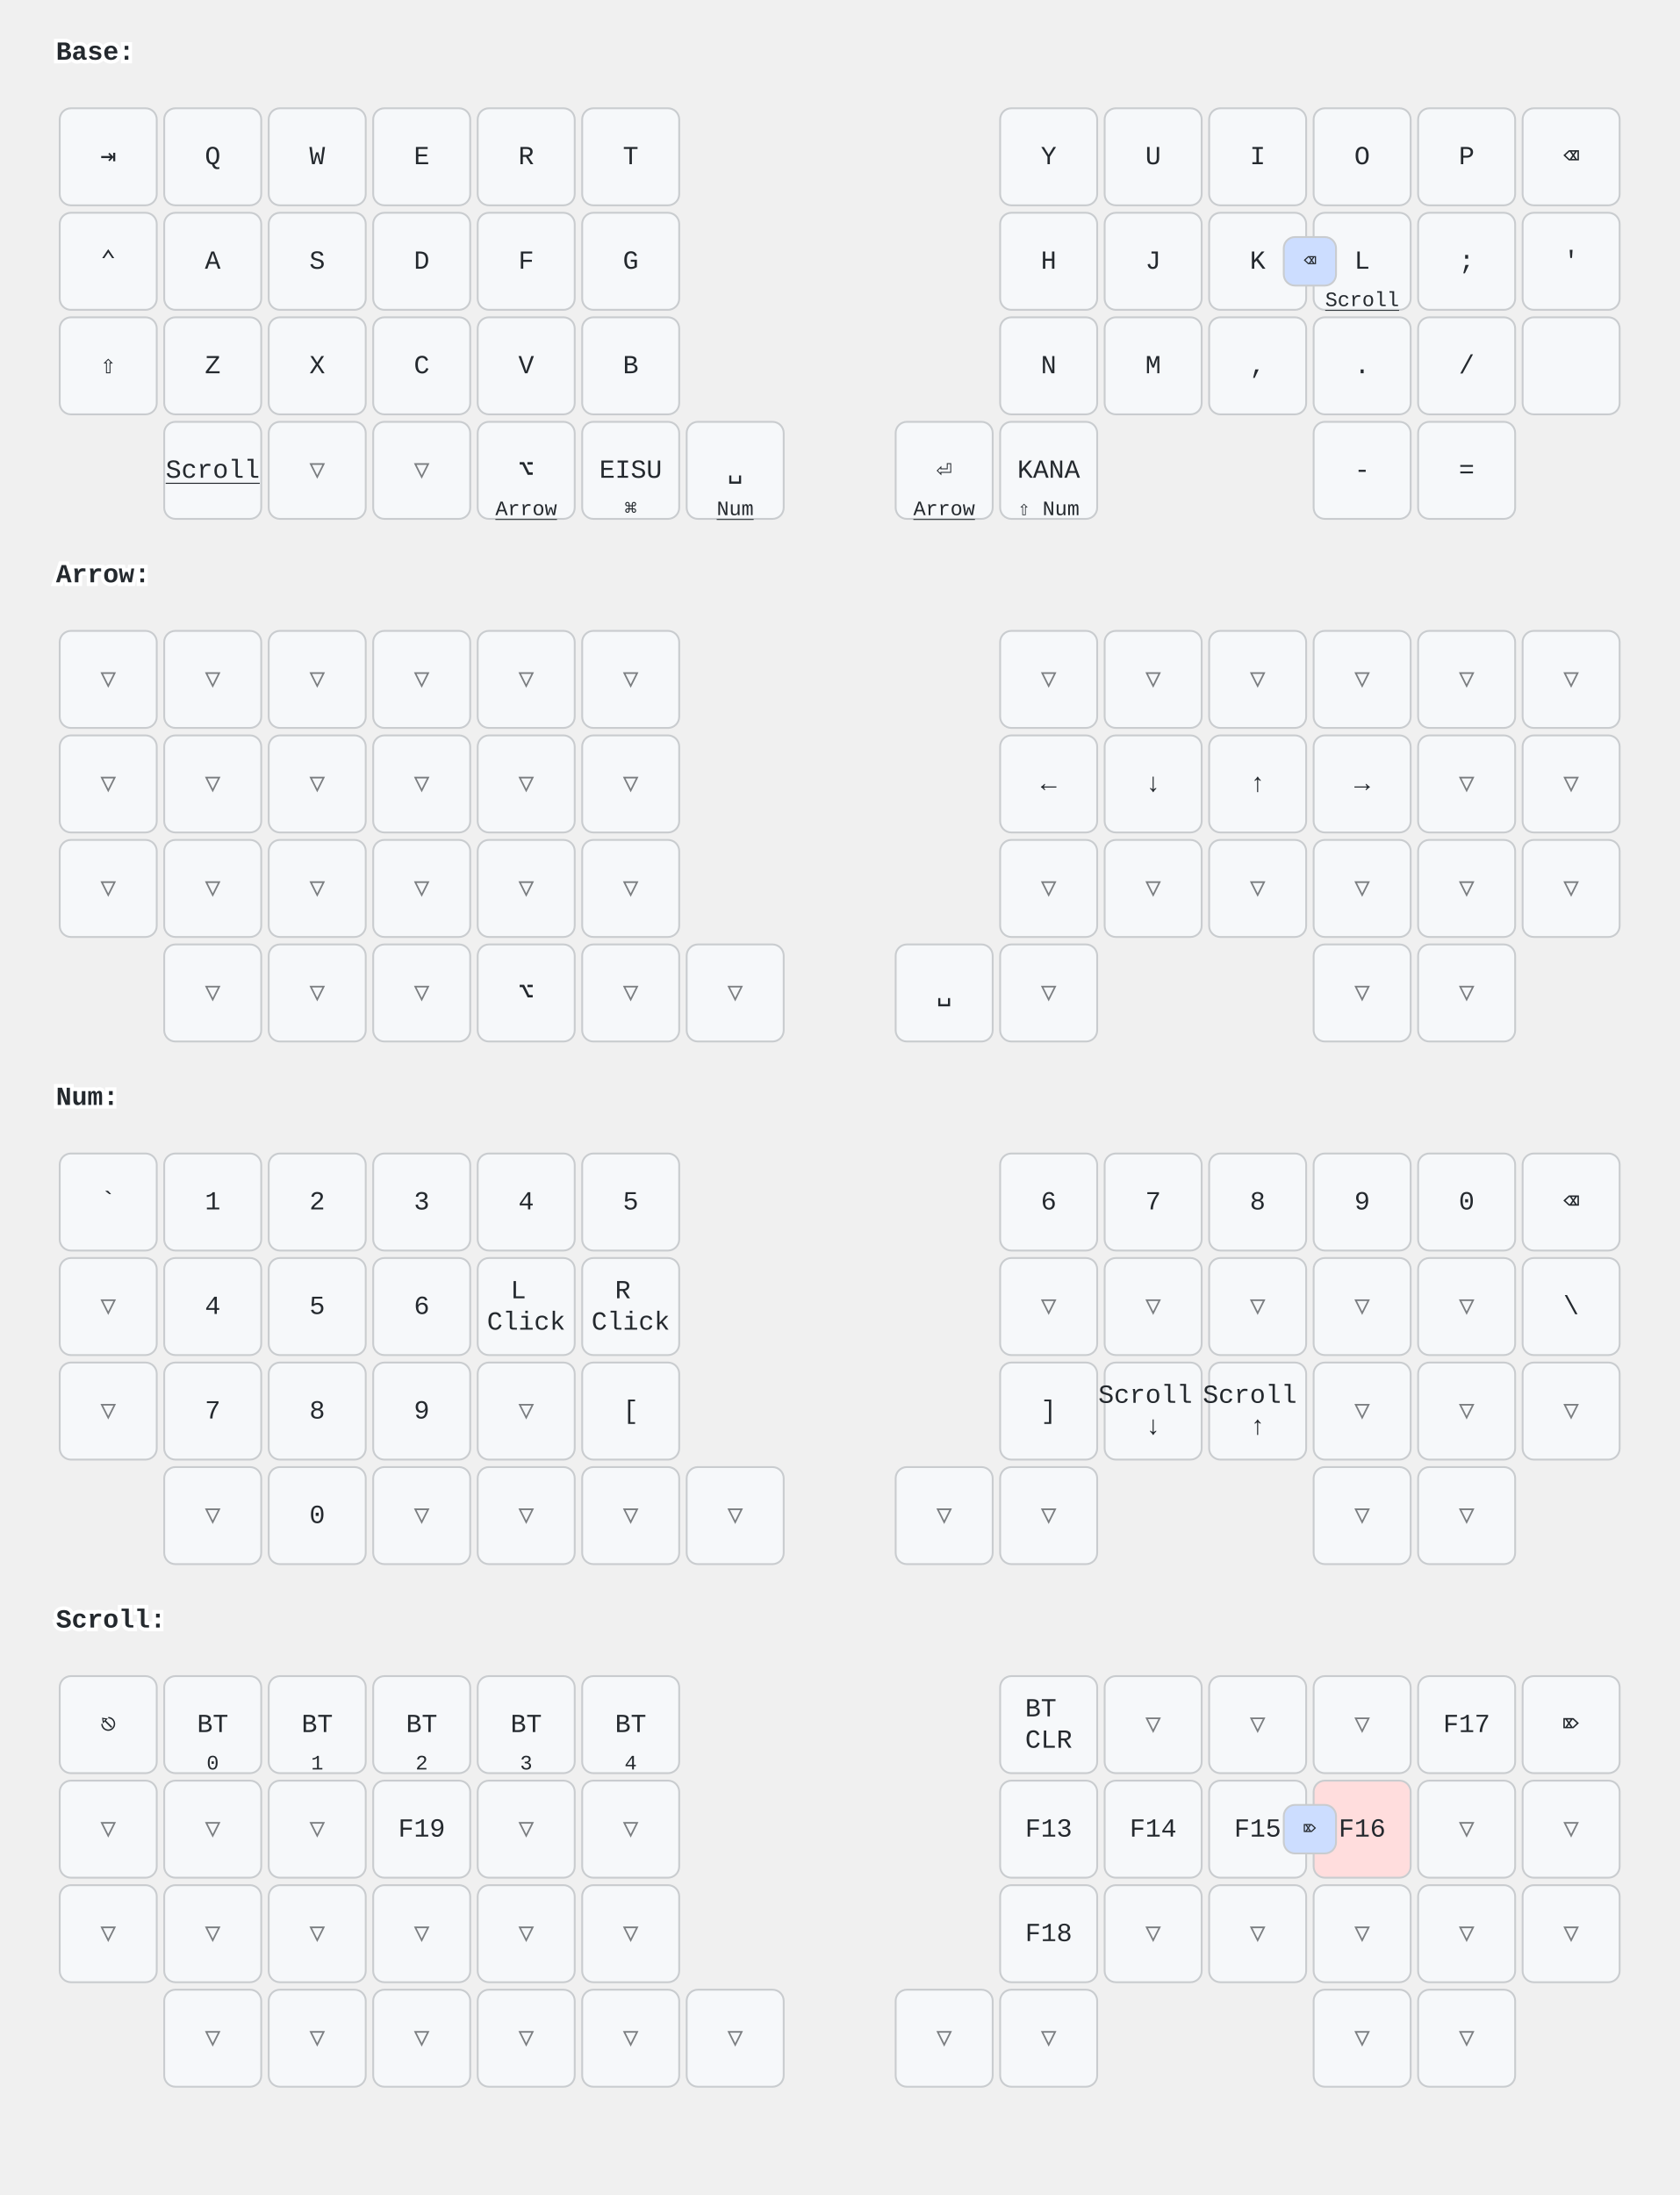
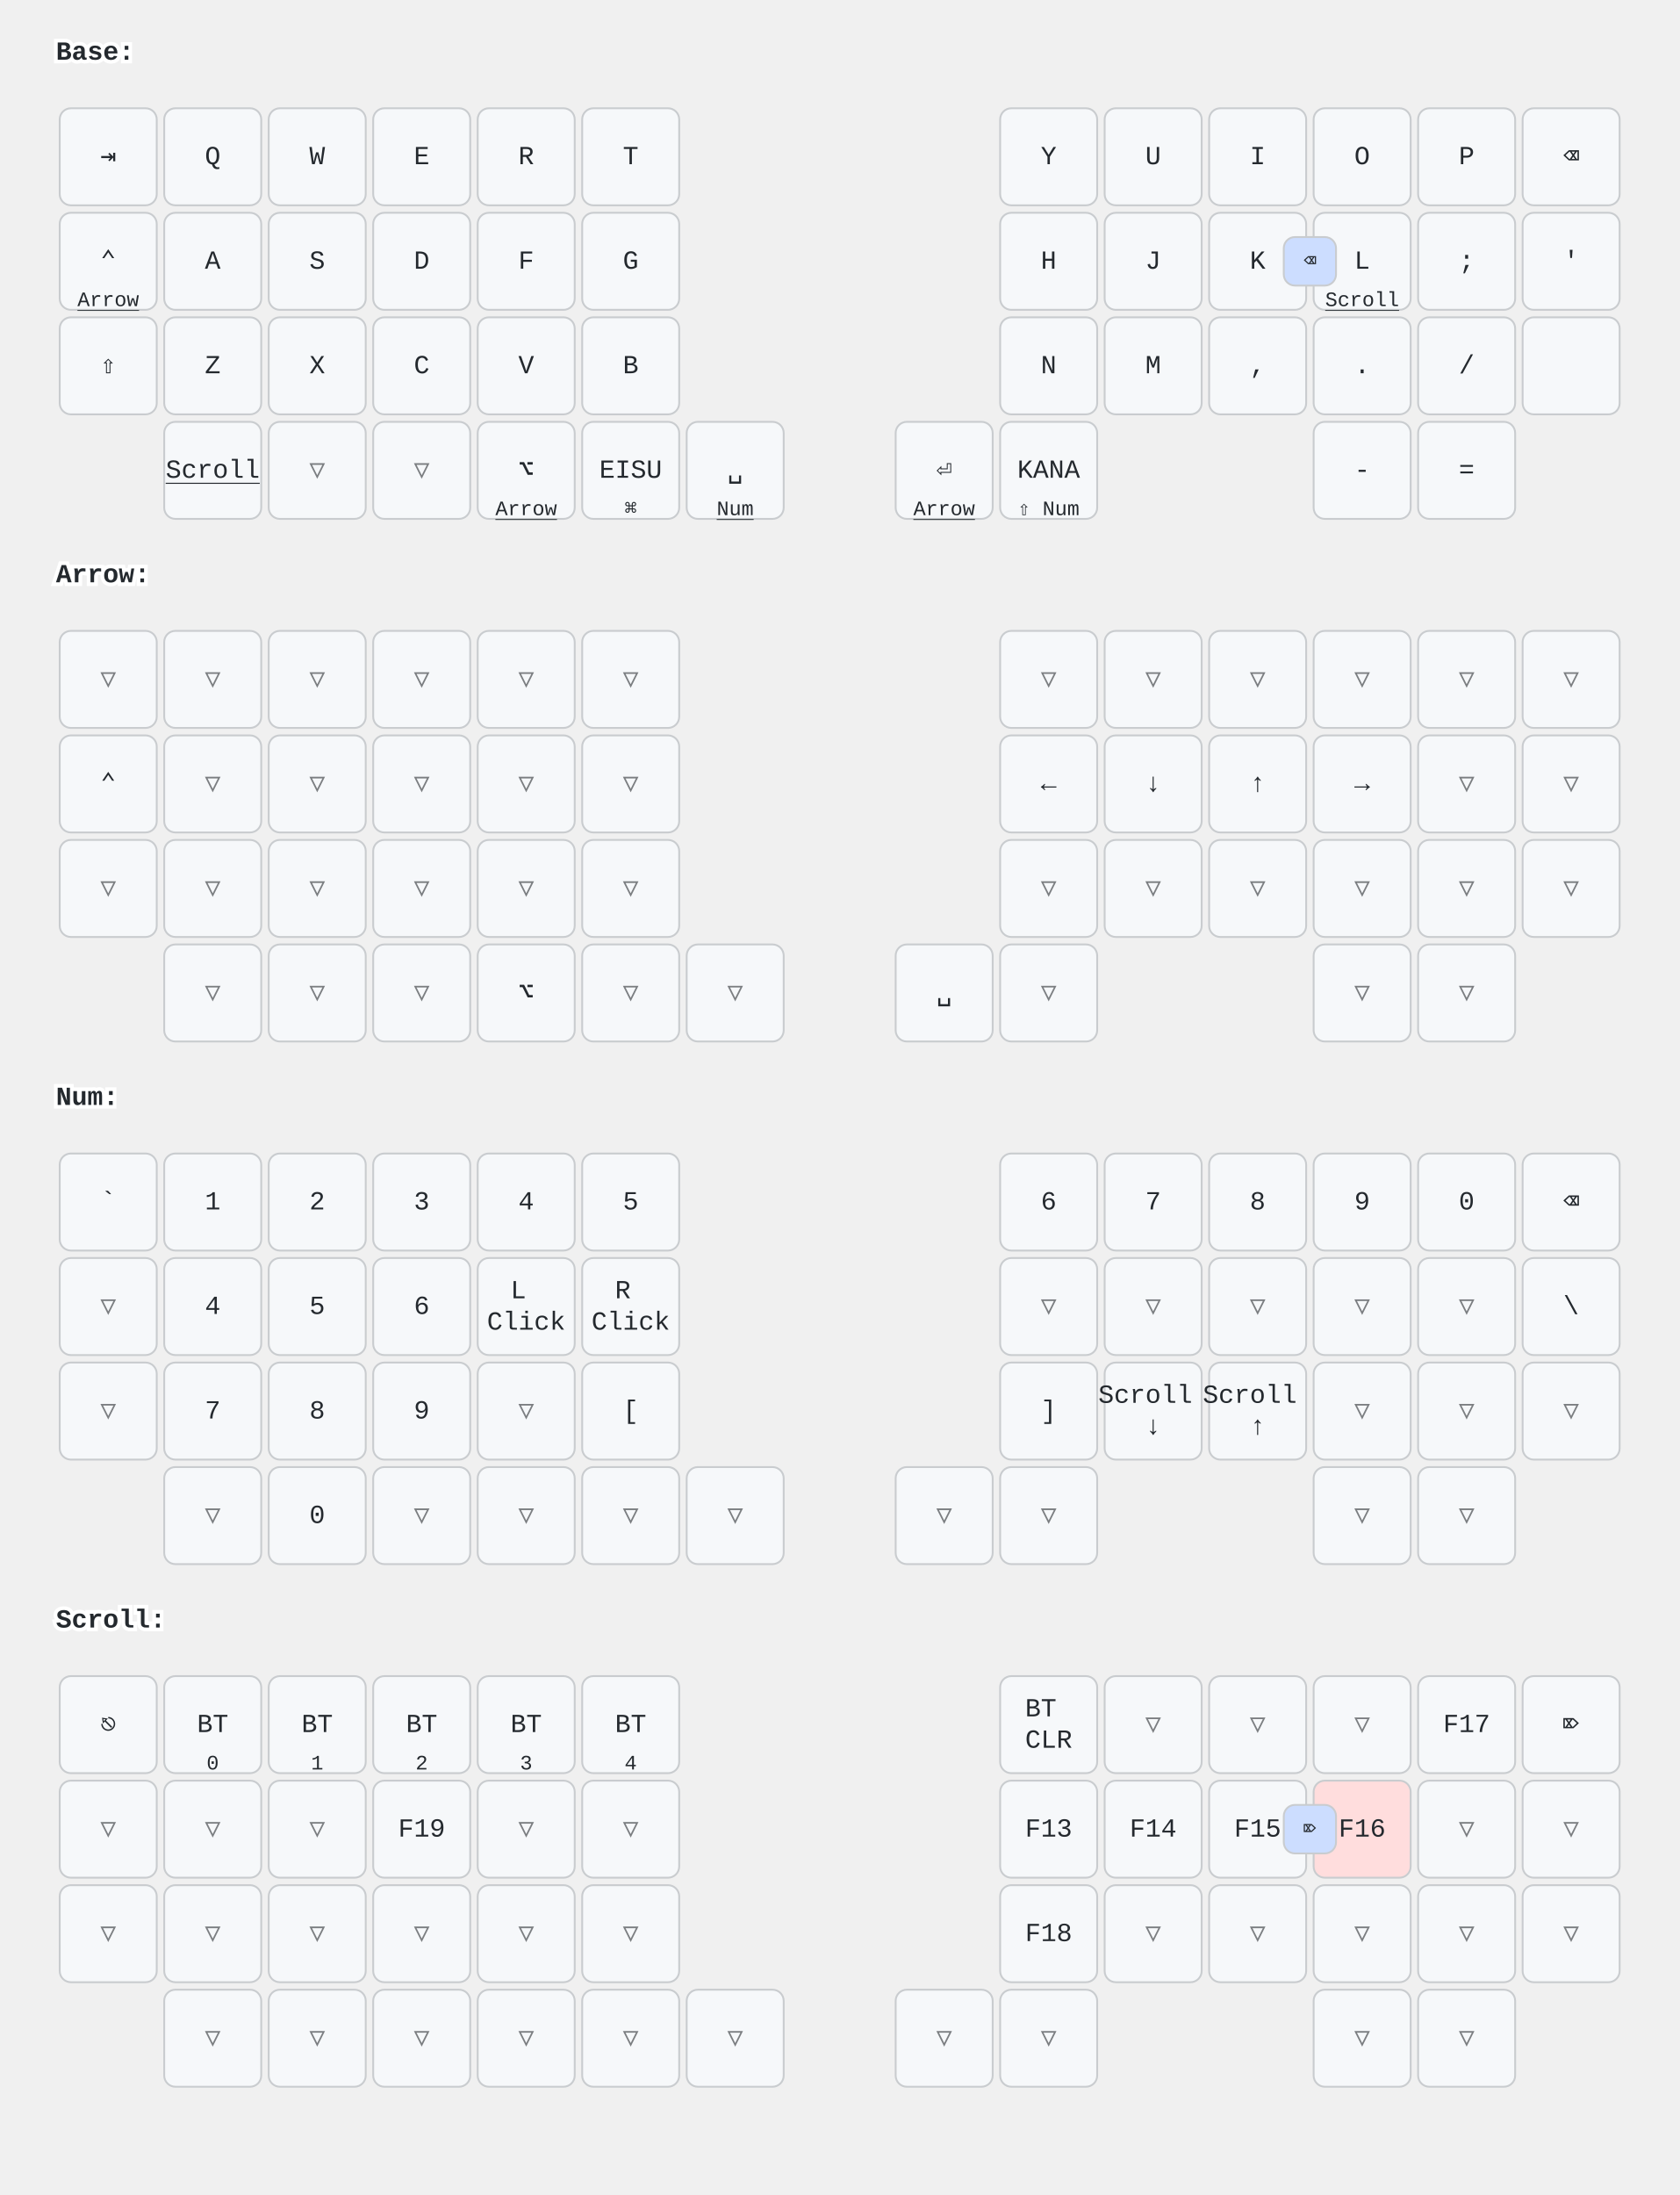
<svg xmlns="http://www.w3.org/2000/svg" width="900" height="1176" viewBox="0 0 900 1176" class="keymap">
  <style>/* inherit to force styles through use tags */
svg path {
    fill: inherit;
}

/* font and background color specifications */
svg.keymap {
    font-family: SFMono-Regular,Consolas,Liberation Mono,Menlo,monospace;
    font-size: 14px;
    font-kerning: normal;
    text-rendering: optimizeLegibility;
    fill: #24292e;
}

/* default key styling */
rect.key {
    fill: #f6f8fa;
}

rect.key, rect.combo {
    stroke: #c9cccf;
    stroke-width: 1;
}

/* default key side styling, only used is draw_key_sides is set */
rect.side {
    filter: brightness(90%);
}

/* color accent for combo boxes */
rect.combo, rect.combo-separate {
    fill: #cdf;
}

/* color accent for held keys */
rect.held, rect.combo.held {
    fill: #fdd;
}

/* color accent for ghost (optional) keys */
rect.ghost, rect.combo.ghost {
    stroke-dasharray: 4, 4;
    stroke-width: 2;
}

text {
    text-anchor: middle;
    dominant-baseline: middle;
}

/* styling for layer labels */
text.label {
    font-weight: bold;
    text-anchor: start;
    stroke: white;
    stroke-width: 4;
    paint-order: stroke;
}

/* styling for optional footer */
text.footer {
    text-anchor: end;
    dominant-baseline: auto;
    stroke: white;
    stroke-width: 4;
    paint-order: stroke;
}

/* styling for combo tap, and key non-tap label text */
text.combo, text.hold, text.shifted, text.left, text.right, text.tl, text.tr, text.bl, text.br {
    font-size: 11px;
}

text.hold, text.bl, text.br {
    text-anchor: middle;
    dominant-baseline: auto;
}

text.shifted, text.tl, text.tr {
    text-anchor: middle;
    dominant-baseline: hanging;
}

text.left, text.tl, text.bl {
    text-anchor: start;
}

text.right, text.tr, text.br {
    text-anchor: end;
}

text.layer-activator {
    text-decoration: underline;
}

/* styling for hold/shifted label text in combo box */
text.combo.hold, text.combo.shifted, text.combo.left, text.combo.right {
    font-size: 8px;
}

/* lighter symbol for transparent keys */
text.trans {
    fill: #7b7e81;
}

/* styling for combo dendrons */
path.combo {
    stroke-width: 1;
    stroke: gray;
    fill: none;
}

/* Start Tabler Icons Cleanup */
/* cannot use height/width with glyphs */
.icon-tabler &gt; path {
    fill: inherit;
    stroke: inherit;
    stroke-width: 2;
}
/* hide tabler's default box */
.icon-tabler &gt; path[stroke="none"][fill="none"] {
    visibility: hidden;
}
/* End Tabler Icons Cleanup */

@media (prefers-color-scheme: dark) {
svg.keymap { fill: #d1d6db; }
rect.key { fill: #3f4750; }
rect.key, rect.combo { stroke: #60666c; }
rect.combo, rect.combo-separate { fill: #1f3d7a; }
rect.held, rect.combo.held { fill: #854747; }
text.label, text.footer { stroke: black; }
text.trans { fill: #7e8184; }
path.combo { stroke: #7f7f7f; }

}</style>
  <g transform="translate(30, 0)" class="layer-Base">
    <text x="0" y="28" class="label" id="Base">Base:</text>
    <g transform="translate(0, 56)">
      <g transform="translate(28, 28)" class="key keypos-0">
        <rect rx="6" ry="6" x="-26" y="-26" width="52" height="52" class="key" />
        <text x="0" y="0" class="key tap">⇥</text>
      </g>
      <g transform="translate(84, 28)" class="key keypos-1">
        <rect rx="6" ry="6" x="-26" y="-26" width="52" height="52" class="key" />
        <text x="0" y="0" class="key tap">Q</text>
      </g>
      <g transform="translate(140, 28)" class="key keypos-2">
        <rect rx="6" ry="6" x="-26" y="-26" width="52" height="52" class="key" />
        <text x="0" y="0" class="key tap">W</text>
      </g>
      <g transform="translate(196, 28)" class="key keypos-3">
        <rect rx="6" ry="6" x="-26" y="-26" width="52" height="52" class="key" />
        <text x="0" y="0" class="key tap">E</text>
      </g>
      <g transform="translate(252, 28)" class="key keypos-4">
        <rect rx="6" ry="6" x="-26" y="-26" width="52" height="52" class="key" />
        <text x="0" y="0" class="key tap">R</text>
      </g>
      <g transform="translate(308, 28)" class="key keypos-5">
        <rect rx="6" ry="6" x="-26" y="-26" width="52" height="52" class="key" />
        <text x="0" y="0" class="key tap">T</text>
      </g>
      <g transform="translate(532, 28)" class="key keypos-6">
        <rect rx="6" ry="6" x="-26" y="-26" width="52" height="52" class="key" />
        <text x="0" y="0" class="key tap">Y</text>
      </g>
      <g transform="translate(588, 28)" class="key keypos-7">
        <rect rx="6" ry="6" x="-26" y="-26" width="52" height="52" class="key" />
        <text x="0" y="0" class="key tap">U</text>
      </g>
      <g transform="translate(644, 28)" class="key keypos-8">
        <rect rx="6" ry="6" x="-26" y="-26" width="52" height="52" class="key" />
        <text x="0" y="0" class="key tap">I</text>
      </g>
      <g transform="translate(700, 28)" class="key keypos-9">
        <rect rx="6" ry="6" x="-26" y="-26" width="52" height="52" class="key" />
        <text x="0" y="0" class="key tap">O</text>
      </g>
      <g transform="translate(756, 28)" class="key keypos-10">
        <rect rx="6" ry="6" x="-26" y="-26" width="52" height="52" class="key" />
        <text x="0" y="0" class="key tap">P</text>
      </g>
      <g transform="translate(812, 28)" class="key keypos-11">
        <rect rx="6" ry="6" x="-26" y="-26" width="52" height="52" class="key" />
        <text x="0" y="0" class="key tap">⌫</text>
      </g>
      <g transform="translate(28, 84)" class="key keypos-12">
        <rect rx="6" ry="6" x="-26" y="-26" width="52" height="52" class="key" />
        <text x="0" y="0" class="key tap">⌃</text>
+         <a href="#Arrow">
+           <text x="0" y="24" class="key hold layer-activator">Arrow</text>
+         </a>
      </g>
      <g transform="translate(84, 84)" class="key keypos-13">
        <rect rx="6" ry="6" x="-26" y="-26" width="52" height="52" class="key" />
        <text x="0" y="0" class="key tap">A</text>
      </g>
      <g transform="translate(140, 84)" class="key keypos-14">
        <rect rx="6" ry="6" x="-26" y="-26" width="52" height="52" class="key" />
        <text x="0" y="0" class="key tap">S</text>
      </g>
      <g transform="translate(196, 84)" class="key keypos-15">
        <rect rx="6" ry="6" x="-26" y="-26" width="52" height="52" class="key" />
        <text x="0" y="0" class="key tap">D</text>
      </g>
      <g transform="translate(252, 84)" class="key keypos-16">
        <rect rx="6" ry="6" x="-26" y="-26" width="52" height="52" class="key" />
        <text x="0" y="0" class="key tap">F</text>
      </g>
      <g transform="translate(308, 84)" class="key keypos-17">
        <rect rx="6" ry="6" x="-26" y="-26" width="52" height="52" class="key" />
        <text x="0" y="0" class="key tap">G</text>
      </g>
      <g transform="translate(532, 84)" class="key keypos-18">
        <rect rx="6" ry="6" x="-26" y="-26" width="52" height="52" class="key" />
        <text x="0" y="0" class="key tap">H</text>
      </g>
      <g transform="translate(588, 84)" class="key keypos-19">
        <rect rx="6" ry="6" x="-26" y="-26" width="52" height="52" class="key" />
        <text x="0" y="0" class="key tap">J</text>
      </g>
      <g transform="translate(644, 84)" class="key keypos-20">
        <rect rx="6" ry="6" x="-26" y="-26" width="52" height="52" class="key" />
        <text x="0" y="0" class="key tap">K</text>
      </g>
      <g transform="translate(700, 84)" class="key keypos-21">
        <rect rx="6" ry="6" x="-26" y="-26" width="52" height="52" class="key" />
        <text x="0" y="0" class="key tap">L</text>
        <a href="#Scroll">
          <text x="0" y="24" class="key hold layer-activator">Scroll</text>
        </a>
      </g>
      <g transform="translate(756, 84)" class="key keypos-22">
        <rect rx="6" ry="6" x="-26" y="-26" width="52" height="52" class="key" />
        <text x="0" y="0" class="key tap">;</text>
      </g>
      <g transform="translate(812, 84)" class="key keypos-23">
        <rect rx="6" ry="6" x="-26" y="-26" width="52" height="52" class="key" />
        <text x="0" y="0" class="key tap">'</text>
      </g>
      <g transform="translate(28, 140)" class="key keypos-24">
        <rect rx="6" ry="6" x="-26" y="-26" width="52" height="52" class="key" />
        <text x="0" y="0" class="key tap">⇧</text>
      </g>
      <g transform="translate(84, 140)" class="key keypos-25">
        <rect rx="6" ry="6" x="-26" y="-26" width="52" height="52" class="key" />
        <text x="0" y="0" class="key tap">Z</text>
      </g>
      <g transform="translate(140, 140)" class="key keypos-26">
        <rect rx="6" ry="6" x="-26" y="-26" width="52" height="52" class="key" />
        <text x="0" y="0" class="key tap">X</text>
      </g>
      <g transform="translate(196, 140)" class="key keypos-27">
        <rect rx="6" ry="6" x="-26" y="-26" width="52" height="52" class="key" />
        <text x="0" y="0" class="key tap">C</text>
      </g>
      <g transform="translate(252, 140)" class="key keypos-28">
        <rect rx="6" ry="6" x="-26" y="-26" width="52" height="52" class="key" />
        <text x="0" y="0" class="key tap">V</text>
      </g>
      <g transform="translate(308, 140)" class="key keypos-29">
        <rect rx="6" ry="6" x="-26" y="-26" width="52" height="52" class="key" />
        <text x="0" y="0" class="key tap">B</text>
      </g>
      <g transform="translate(532, 140)" class="key keypos-30">
        <rect rx="6" ry="6" x="-26" y="-26" width="52" height="52" class="key" />
        <text x="0" y="0" class="key tap">N</text>
      </g>
      <g transform="translate(588, 140)" class="key keypos-31">
        <rect rx="6" ry="6" x="-26" y="-26" width="52" height="52" class="key" />
        <text x="0" y="0" class="key tap">M</text>
      </g>
      <g transform="translate(644, 140)" class="key keypos-32">
        <rect rx="6" ry="6" x="-26" y="-26" width="52" height="52" class="key" />
        <text x="0" y="0" class="key tap">,</text>
      </g>
      <g transform="translate(700, 140)" class="key keypos-33">
        <rect rx="6" ry="6" x="-26" y="-26" width="52" height="52" class="key" />
        <text x="0" y="0" class="key tap">.</text>
      </g>
      <g transform="translate(756, 140)" class="key keypos-34">
        <rect rx="6" ry="6" x="-26" y="-26" width="52" height="52" class="key" />
        <text x="0" y="0" class="key tap">/</text>
      </g>
      <g transform="translate(812, 140)" class="key keypos-35">
        <rect rx="6" ry="6" x="-26" y="-26" width="52" height="52" class="key" />
      </g>
      <g transform="translate(84, 196)" class="key keypos-36">
        <rect rx="6" ry="6" x="-26" y="-26" width="52" height="52" class="key" />
        <a href="#Scroll">
          <text x="0" y="0" class="key tap layer-activator">Scroll</text>
        </a>
      </g>
      <g transform="translate(140, 196)" class="key trans keypos-37">
        <rect rx="6" ry="6" x="-26" y="-26" width="52" height="52" class="key trans" />
        <text x="0" y="0" class="key trans tap">▽</text>
      </g>
      <g transform="translate(196, 196)" class="key trans keypos-38">
        <rect rx="6" ry="6" x="-26" y="-26" width="52" height="52" class="key trans" />
        <text x="0" y="0" class="key trans tap">▽</text>
      </g>
      <g transform="translate(252, 196)" class="key keypos-39">
        <rect rx="6" ry="6" x="-26" y="-26" width="52" height="52" class="key" />
        <text x="0" y="0" class="key tap">⌥</text>
        <a href="#Arrow">
          <text x="0" y="24" class="key hold layer-activator">Arrow</text>
        </a>
      </g>
      <g transform="translate(308, 196)" class="key keypos-40">
        <rect rx="6" ry="6" x="-26" y="-26" width="52" height="52" class="key" />
        <text x="0" y="0" class="key tap">EISU</text>
        <text x="0" y="24" class="key hold">⌘</text>
      </g>
      <g transform="translate(364, 196)" class="key keypos-41">
        <rect rx="6" ry="6" x="-26" y="-26" width="52" height="52" class="key" />
        <text x="0" y="0" class="key tap">␣</text>
        <a href="#Num">
          <text x="0" y="24" class="key hold layer-activator">Num</text>
        </a>
      </g>
      <g transform="translate(476, 196)" class="key keypos-42">
        <rect rx="6" ry="6" x="-26" y="-26" width="52" height="52" class="key" />
        <text x="0" y="0" class="key tap">⏎</text>
        <a href="#Arrow">
          <text x="0" y="24" class="key hold layer-activator">Arrow</text>
        </a>
      </g>
      <g transform="translate(532, 196)" class="key keypos-43">
        <rect rx="6" ry="6" x="-26" y="-26" width="52" height="52" class="key" />
        <text x="0" y="0" class="key tap">KANA</text>
        <text x="0" y="24" class="key hold">⇧ Num</text>
      </g>
      <g transform="translate(700, 196)" class="key keypos-44">
        <rect rx="6" ry="6" x="-26" y="-26" width="52" height="52" class="key" />
        <text x="0" y="0" class="key tap">-</text>
      </g>
      <g transform="translate(756, 196)" class="key keypos-45">
        <rect rx="6" ry="6" x="-26" y="-26" width="52" height="52" class="key" />
        <text x="0" y="0" class="key tap">=</text>
      </g>
      <g class="combo combopos-0">
        <rect rx="6" ry="6" x="658" y="71" width="28" height="26" class="combo" />
        <text x="672" y="84" class="combo tap">⌫</text>
      </g>
    </g>
  </g>
  <g transform="translate(30, 280)" class="layer-Arrow">
    <text x="0" y="28" class="label" id="Arrow">Arrow:</text>
    <g transform="translate(0, 56)">
      <g transform="translate(28, 28)" class="key trans keypos-0">
        <rect rx="6" ry="6" x="-26" y="-26" width="52" height="52" class="key trans" />
        <text x="0" y="0" class="key trans tap">▽</text>
      </g>
      <g transform="translate(84, 28)" class="key trans keypos-1">
        <rect rx="6" ry="6" x="-26" y="-26" width="52" height="52" class="key trans" />
        <text x="0" y="0" class="key trans tap">▽</text>
      </g>
      <g transform="translate(140, 28)" class="key trans keypos-2">
        <rect rx="6" ry="6" x="-26" y="-26" width="52" height="52" class="key trans" />
        <text x="0" y="0" class="key trans tap">▽</text>
      </g>
      <g transform="translate(196, 28)" class="key trans keypos-3">
        <rect rx="6" ry="6" x="-26" y="-26" width="52" height="52" class="key trans" />
        <text x="0" y="0" class="key trans tap">▽</text>
      </g>
      <g transform="translate(252, 28)" class="key trans keypos-4">
        <rect rx="6" ry="6" x="-26" y="-26" width="52" height="52" class="key trans" />
        <text x="0" y="0" class="key trans tap">▽</text>
      </g>
      <g transform="translate(308, 28)" class="key trans keypos-5">
        <rect rx="6" ry="6" x="-26" y="-26" width="52" height="52" class="key trans" />
        <text x="0" y="0" class="key trans tap">▽</text>
      </g>
      <g transform="translate(532, 28)" class="key trans keypos-6">
        <rect rx="6" ry="6" x="-26" y="-26" width="52" height="52" class="key trans" />
        <text x="0" y="0" class="key trans tap">▽</text>
      </g>
      <g transform="translate(588, 28)" class="key trans keypos-7">
        <rect rx="6" ry="6" x="-26" y="-26" width="52" height="52" class="key trans" />
        <text x="0" y="0" class="key trans tap">▽</text>
      </g>
      <g transform="translate(644, 28)" class="key trans keypos-8">
        <rect rx="6" ry="6" x="-26" y="-26" width="52" height="52" class="key trans" />
        <text x="0" y="0" class="key trans tap">▽</text>
      </g>
      <g transform="translate(700, 28)" class="key trans keypos-9">
        <rect rx="6" ry="6" x="-26" y="-26" width="52" height="52" class="key trans" />
        <text x="0" y="0" class="key trans tap">▽</text>
      </g>
      <g transform="translate(756, 28)" class="key trans keypos-10">
        <rect rx="6" ry="6" x="-26" y="-26" width="52" height="52" class="key trans" />
        <text x="0" y="0" class="key trans tap">▽</text>
      </g>
      <g transform="translate(812, 28)" class="key trans keypos-11">
        <rect rx="6" ry="6" x="-26" y="-26" width="52" height="52" class="key trans" />
        <text x="0" y="0" class="key trans tap">▽</text>
      </g>
-       <g transform="translate(28, 84)" class="key trans keypos-12">
-         <rect rx="6" ry="6" x="-26" y="-26" width="52" height="52" class="key trans" />
-         <text x="0" y="0" class="key trans tap">▽</text>
+       <g transform="translate(28, 84)" class="key keypos-12">
+         <rect rx="6" ry="6" x="-26" y="-26" width="52" height="52" class="key" />
+         <text x="0" y="0" class="key tap">⌃</text>
      </g>
      <g transform="translate(84, 84)" class="key trans keypos-13">
        <rect rx="6" ry="6" x="-26" y="-26" width="52" height="52" class="key trans" />
        <text x="0" y="0" class="key trans tap">▽</text>
      </g>
      <g transform="translate(140, 84)" class="key trans keypos-14">
        <rect rx="6" ry="6" x="-26" y="-26" width="52" height="52" class="key trans" />
        <text x="0" y="0" class="key trans tap">▽</text>
      </g>
      <g transform="translate(196, 84)" class="key trans keypos-15">
        <rect rx="6" ry="6" x="-26" y="-26" width="52" height="52" class="key trans" />
        <text x="0" y="0" class="key trans tap">▽</text>
      </g>
      <g transform="translate(252, 84)" class="key trans keypos-16">
        <rect rx="6" ry="6" x="-26" y="-26" width="52" height="52" class="key trans" />
        <text x="0" y="0" class="key trans tap">▽</text>
      </g>
      <g transform="translate(308, 84)" class="key trans keypos-17">
        <rect rx="6" ry="6" x="-26" y="-26" width="52" height="52" class="key trans" />
        <text x="0" y="0" class="key trans tap">▽</text>
      </g>
      <g transform="translate(532, 84)" class="key keypos-18">
        <rect rx="6" ry="6" x="-26" y="-26" width="52" height="52" class="key" />
        <text x="0" y="0" class="key tap">←</text>
      </g>
      <g transform="translate(588, 84)" class="key keypos-19">
        <rect rx="6" ry="6" x="-26" y="-26" width="52" height="52" class="key" />
        <text x="0" y="0" class="key tap">↓</text>
      </g>
      <g transform="translate(644, 84)" class="key keypos-20">
        <rect rx="6" ry="6" x="-26" y="-26" width="52" height="52" class="key" />
        <text x="0" y="0" class="key tap">↑</text>
      </g>
      <g transform="translate(700, 84)" class="key keypos-21">
        <rect rx="6" ry="6" x="-26" y="-26" width="52" height="52" class="key" />
        <text x="0" y="0" class="key tap">→</text>
      </g>
      <g transform="translate(756, 84)" class="key trans keypos-22">
        <rect rx="6" ry="6" x="-26" y="-26" width="52" height="52" class="key trans" />
        <text x="0" y="0" class="key trans tap">▽</text>
      </g>
      <g transform="translate(812, 84)" class="key trans keypos-23">
        <rect rx="6" ry="6" x="-26" y="-26" width="52" height="52" class="key trans" />
        <text x="0" y="0" class="key trans tap">▽</text>
      </g>
      <g transform="translate(28, 140)" class="key trans keypos-24">
        <rect rx="6" ry="6" x="-26" y="-26" width="52" height="52" class="key trans" />
        <text x="0" y="0" class="key trans tap">▽</text>
      </g>
      <g transform="translate(84, 140)" class="key trans keypos-25">
        <rect rx="6" ry="6" x="-26" y="-26" width="52" height="52" class="key trans" />
        <text x="0" y="0" class="key trans tap">▽</text>
      </g>
      <g transform="translate(140, 140)" class="key trans keypos-26">
        <rect rx="6" ry="6" x="-26" y="-26" width="52" height="52" class="key trans" />
        <text x="0" y="0" class="key trans tap">▽</text>
      </g>
      <g transform="translate(196, 140)" class="key trans keypos-27">
        <rect rx="6" ry="6" x="-26" y="-26" width="52" height="52" class="key trans" />
        <text x="0" y="0" class="key trans tap">▽</text>
      </g>
      <g transform="translate(252, 140)" class="key trans keypos-28">
        <rect rx="6" ry="6" x="-26" y="-26" width="52" height="52" class="key trans" />
        <text x="0" y="0" class="key trans tap">▽</text>
      </g>
      <g transform="translate(308, 140)" class="key trans keypos-29">
        <rect rx="6" ry="6" x="-26" y="-26" width="52" height="52" class="key trans" />
        <text x="0" y="0" class="key trans tap">▽</text>
      </g>
      <g transform="translate(532, 140)" class="key trans keypos-30">
        <rect rx="6" ry="6" x="-26" y="-26" width="52" height="52" class="key trans" />
        <text x="0" y="0" class="key trans tap">▽</text>
      </g>
      <g transform="translate(588, 140)" class="key trans keypos-31">
        <rect rx="6" ry="6" x="-26" y="-26" width="52" height="52" class="key trans" />
        <text x="0" y="0" class="key trans tap">▽</text>
      </g>
      <g transform="translate(644, 140)" class="key trans keypos-32">
        <rect rx="6" ry="6" x="-26" y="-26" width="52" height="52" class="key trans" />
        <text x="0" y="0" class="key trans tap">▽</text>
      </g>
      <g transform="translate(700, 140)" class="key trans keypos-33">
        <rect rx="6" ry="6" x="-26" y="-26" width="52" height="52" class="key trans" />
        <text x="0" y="0" class="key trans tap">▽</text>
      </g>
      <g transform="translate(756, 140)" class="key trans keypos-34">
        <rect rx="6" ry="6" x="-26" y="-26" width="52" height="52" class="key trans" />
        <text x="0" y="0" class="key trans tap">▽</text>
      </g>
      <g transform="translate(812, 140)" class="key trans keypos-35">
        <rect rx="6" ry="6" x="-26" y="-26" width="52" height="52" class="key trans" />
        <text x="0" y="0" class="key trans tap">▽</text>
      </g>
      <g transform="translate(84, 196)" class="key trans keypos-36">
        <rect rx="6" ry="6" x="-26" y="-26" width="52" height="52" class="key trans" />
        <text x="0" y="0" class="key trans tap">▽</text>
      </g>
      <g transform="translate(140, 196)" class="key trans keypos-37">
        <rect rx="6" ry="6" x="-26" y="-26" width="52" height="52" class="key trans" />
        <text x="0" y="0" class="key trans tap">▽</text>
      </g>
      <g transform="translate(196, 196)" class="key trans keypos-38">
        <rect rx="6" ry="6" x="-26" y="-26" width="52" height="52" class="key trans" />
        <text x="0" y="0" class="key trans tap">▽</text>
      </g>
      <g transform="translate(252, 196)" class="key keypos-39">
        <rect rx="6" ry="6" x="-26" y="-26" width="52" height="52" class="key" />
        <text x="0" y="0" class="key tap">⌥</text>
      </g>
      <g transform="translate(308, 196)" class="key trans keypos-40">
        <rect rx="6" ry="6" x="-26" y="-26" width="52" height="52" class="key trans" />
        <text x="0" y="0" class="key trans tap">▽</text>
      </g>
      <g transform="translate(364, 196)" class="key trans keypos-41">
        <rect rx="6" ry="6" x="-26" y="-26" width="52" height="52" class="key trans" />
        <text x="0" y="0" class="key trans tap">▽</text>
      </g>
      <g transform="translate(476, 196)" class="key keypos-42">
        <rect rx="6" ry="6" x="-26" y="-26" width="52" height="52" class="key" />
        <text x="0" y="0" class="key tap">␣</text>
      </g>
      <g transform="translate(532, 196)" class="key trans keypos-43">
        <rect rx="6" ry="6" x="-26" y="-26" width="52" height="52" class="key trans" />
        <text x="0" y="0" class="key trans tap">▽</text>
      </g>
      <g transform="translate(700, 196)" class="key trans keypos-44">
        <rect rx="6" ry="6" x="-26" y="-26" width="52" height="52" class="key trans" />
        <text x="0" y="0" class="key trans tap">▽</text>
      </g>
      <g transform="translate(756, 196)" class="key trans keypos-45">
        <rect rx="6" ry="6" x="-26" y="-26" width="52" height="52" class="key trans" />
        <text x="0" y="0" class="key trans tap">▽</text>
      </g>
    </g>
  </g>
  <g transform="translate(30, 560)" class="layer-Num">
    <text x="0" y="28" class="label" id="Num">Num:</text>
    <g transform="translate(0, 56)">
      <g transform="translate(28, 28)" class="key keypos-0">
        <rect rx="6" ry="6" x="-26" y="-26" width="52" height="52" class="key" />
        <text x="0" y="0" class="key tap">`</text>
      </g>
      <g transform="translate(84, 28)" class="key keypos-1">
        <rect rx="6" ry="6" x="-26" y="-26" width="52" height="52" class="key" />
        <text x="0" y="0" class="key tap">1</text>
      </g>
      <g transform="translate(140, 28)" class="key keypos-2">
        <rect rx="6" ry="6" x="-26" y="-26" width="52" height="52" class="key" />
        <text x="0" y="0" class="key tap">2</text>
      </g>
      <g transform="translate(196, 28)" class="key keypos-3">
        <rect rx="6" ry="6" x="-26" y="-26" width="52" height="52" class="key" />
        <text x="0" y="0" class="key tap">3</text>
      </g>
      <g transform="translate(252, 28)" class="key keypos-4">
        <rect rx="6" ry="6" x="-26" y="-26" width="52" height="52" class="key" />
        <text x="0" y="0" class="key tap">4</text>
      </g>
      <g transform="translate(308, 28)" class="key keypos-5">
        <rect rx="6" ry="6" x="-26" y="-26" width="52" height="52" class="key" />
        <text x="0" y="0" class="key tap">5</text>
      </g>
      <g transform="translate(532, 28)" class="key keypos-6">
        <rect rx="6" ry="6" x="-26" y="-26" width="52" height="52" class="key" />
        <text x="0" y="0" class="key tap">6</text>
      </g>
      <g transform="translate(588, 28)" class="key keypos-7">
        <rect rx="6" ry="6" x="-26" y="-26" width="52" height="52" class="key" />
        <text x="0" y="0" class="key tap">7</text>
      </g>
      <g transform="translate(644, 28)" class="key keypos-8">
        <rect rx="6" ry="6" x="-26" y="-26" width="52" height="52" class="key" />
        <text x="0" y="0" class="key tap">8</text>
      </g>
      <g transform="translate(700, 28)" class="key keypos-9">
        <rect rx="6" ry="6" x="-26" y="-26" width="52" height="52" class="key" />
        <text x="0" y="0" class="key tap">9</text>
      </g>
      <g transform="translate(756, 28)" class="key keypos-10">
        <rect rx="6" ry="6" x="-26" y="-26" width="52" height="52" class="key" />
        <text x="0" y="0" class="key tap">0</text>
      </g>
      <g transform="translate(812, 28)" class="key keypos-11">
        <rect rx="6" ry="6" x="-26" y="-26" width="52" height="52" class="key" />
        <text x="0" y="0" class="key tap">⌫</text>
      </g>
      <g transform="translate(28, 84)" class="key trans keypos-12">
        <rect rx="6" ry="6" x="-26" y="-26" width="52" height="52" class="key trans" />
        <text x="0" y="0" class="key trans tap">▽</text>
      </g>
      <g transform="translate(84, 84)" class="key keypos-13">
        <rect rx="6" ry="6" x="-26" y="-26" width="52" height="52" class="key" />
        <text x="0" y="0" class="key tap">4</text>
      </g>
      <g transform="translate(140, 84)" class="key keypos-14">
        <rect rx="6" ry="6" x="-26" y="-26" width="52" height="52" class="key" />
        <text x="0" y="0" class="key tap">5</text>
      </g>
      <g transform="translate(196, 84)" class="key keypos-15">
        <rect rx="6" ry="6" x="-26" y="-26" width="52" height="52" class="key" />
        <text x="0" y="0" class="key tap">6</text>
      </g>
      <g transform="translate(252, 84)" class="key keypos-16">
        <rect rx="6" ry="6" x="-26" y="-26" width="52" height="52" class="key" />
        <text x="0" y="0" class="key tap">
          <tspan x="0" dy="-0.6em">L</tspan>
          <tspan x="0" dy="1.2em">Click</tspan>
        </text>
      </g>
      <g transform="translate(308, 84)" class="key keypos-17">
        <rect rx="6" ry="6" x="-26" y="-26" width="52" height="52" class="key" />
        <text x="0" y="0" class="key tap">
          <tspan x="0" dy="-0.6em">R</tspan>
          <tspan x="0" dy="1.2em">Click</tspan>
        </text>
      </g>
      <g transform="translate(532, 84)" class="key trans keypos-18">
        <rect rx="6" ry="6" x="-26" y="-26" width="52" height="52" class="key trans" />
        <text x="0" y="0" class="key trans tap">▽</text>
      </g>
      <g transform="translate(588, 84)" class="key trans keypos-19">
        <rect rx="6" ry="6" x="-26" y="-26" width="52" height="52" class="key trans" />
        <text x="0" y="0" class="key trans tap">▽</text>
      </g>
      <g transform="translate(644, 84)" class="key trans keypos-20">
        <rect rx="6" ry="6" x="-26" y="-26" width="52" height="52" class="key trans" />
        <text x="0" y="0" class="key trans tap">▽</text>
      </g>
      <g transform="translate(700, 84)" class="key trans keypos-21">
        <rect rx="6" ry="6" x="-26" y="-26" width="52" height="52" class="key trans" />
        <text x="0" y="0" class="key trans tap">▽</text>
      </g>
      <g transform="translate(756, 84)" class="key trans keypos-22">
        <rect rx="6" ry="6" x="-26" y="-26" width="52" height="52" class="key trans" />
        <text x="0" y="0" class="key trans tap">▽</text>
      </g>
      <g transform="translate(812, 84)" class="key keypos-23">
        <rect rx="6" ry="6" x="-26" y="-26" width="52" height="52" class="key" />
        <text x="0" y="0" class="key tap">\</text>
      </g>
      <g transform="translate(28, 140)" class="key trans keypos-24">
        <rect rx="6" ry="6" x="-26" y="-26" width="52" height="52" class="key trans" />
        <text x="0" y="0" class="key trans tap">▽</text>
      </g>
      <g transform="translate(84, 140)" class="key keypos-25">
        <rect rx="6" ry="6" x="-26" y="-26" width="52" height="52" class="key" />
        <text x="0" y="0" class="key tap">7</text>
      </g>
      <g transform="translate(140, 140)" class="key keypos-26">
        <rect rx="6" ry="6" x="-26" y="-26" width="52" height="52" class="key" />
        <text x="0" y="0" class="key tap">8</text>
      </g>
      <g transform="translate(196, 140)" class="key keypos-27">
        <rect rx="6" ry="6" x="-26" y="-26" width="52" height="52" class="key" />
        <text x="0" y="0" class="key tap">9</text>
      </g>
      <g transform="translate(252, 140)" class="key trans keypos-28">
        <rect rx="6" ry="6" x="-26" y="-26" width="52" height="52" class="key trans" />
        <text x="0" y="0" class="key trans tap">▽</text>
      </g>
      <g transform="translate(308, 140)" class="key keypos-29">
        <rect rx="6" ry="6" x="-26" y="-26" width="52" height="52" class="key" />
        <text x="0" y="0" class="key tap">[</text>
      </g>
      <g transform="translate(532, 140)" class="key keypos-30">
        <rect rx="6" ry="6" x="-26" y="-26" width="52" height="52" class="key" />
        <text x="0" y="0" class="key tap">]</text>
      </g>
      <g transform="translate(588, 140)" class="key keypos-31">
        <rect rx="6" ry="6" x="-26" y="-26" width="52" height="52" class="key" />
        <text x="0" y="0" class="key tap">
          <tspan x="0" dy="-0.6em">Scroll</tspan>
          <tspan x="0" dy="1.2em">↓</tspan>
        </text>
      </g>
      <g transform="translate(644, 140)" class="key keypos-32">
        <rect rx="6" ry="6" x="-26" y="-26" width="52" height="52" class="key" />
        <text x="0" y="0" class="key tap">
          <tspan x="0" dy="-0.6em">Scroll</tspan>
          <tspan x="0" dy="1.2em">↑</tspan>
        </text>
      </g>
      <g transform="translate(700, 140)" class="key trans keypos-33">
        <rect rx="6" ry="6" x="-26" y="-26" width="52" height="52" class="key trans" />
        <text x="0" y="0" class="key trans tap">▽</text>
      </g>
      <g transform="translate(756, 140)" class="key trans keypos-34">
        <rect rx="6" ry="6" x="-26" y="-26" width="52" height="52" class="key trans" />
        <text x="0" y="0" class="key trans tap">▽</text>
      </g>
      <g transform="translate(812, 140)" class="key trans keypos-35">
        <rect rx="6" ry="6" x="-26" y="-26" width="52" height="52" class="key trans" />
        <text x="0" y="0" class="key trans tap">▽</text>
      </g>
      <g transform="translate(84, 196)" class="key trans keypos-36">
        <rect rx="6" ry="6" x="-26" y="-26" width="52" height="52" class="key trans" />
        <text x="0" y="0" class="key trans tap">▽</text>
      </g>
      <g transform="translate(140, 196)" class="key keypos-37">
        <rect rx="6" ry="6" x="-26" y="-26" width="52" height="52" class="key" />
        <text x="0" y="0" class="key tap">0</text>
      </g>
      <g transform="translate(196, 196)" class="key trans keypos-38">
        <rect rx="6" ry="6" x="-26" y="-26" width="52" height="52" class="key trans" />
        <text x="0" y="0" class="key trans tap">▽</text>
      </g>
      <g transform="translate(252, 196)" class="key trans keypos-39">
        <rect rx="6" ry="6" x="-26" y="-26" width="52" height="52" class="key trans" />
        <text x="0" y="0" class="key trans tap">▽</text>
      </g>
      <g transform="translate(308, 196)" class="key trans keypos-40">
        <rect rx="6" ry="6" x="-26" y="-26" width="52" height="52" class="key trans" />
        <text x="0" y="0" class="key trans tap">▽</text>
      </g>
      <g transform="translate(364, 196)" class="key trans keypos-41">
        <rect rx="6" ry="6" x="-26" y="-26" width="52" height="52" class="key trans" />
        <text x="0" y="0" class="key trans tap">▽</text>
      </g>
      <g transform="translate(476, 196)" class="key trans keypos-42">
        <rect rx="6" ry="6" x="-26" y="-26" width="52" height="52" class="key trans" />
        <text x="0" y="0" class="key trans tap">▽</text>
      </g>
      <g transform="translate(532, 196)" class="key trans keypos-43">
        <rect rx="6" ry="6" x="-26" y="-26" width="52" height="52" class="key trans" />
        <text x="0" y="0" class="key trans tap">▽</text>
      </g>
      <g transform="translate(700, 196)" class="key trans keypos-44">
        <rect rx="6" ry="6" x="-26" y="-26" width="52" height="52" class="key trans" />
        <text x="0" y="0" class="key trans tap">▽</text>
      </g>
      <g transform="translate(756, 196)" class="key trans keypos-45">
        <rect rx="6" ry="6" x="-26" y="-26" width="52" height="52" class="key trans" />
        <text x="0" y="0" class="key trans tap">▽</text>
      </g>
    </g>
  </g>
  <g transform="translate(30, 840)" class="layer-Scroll">
    <text x="0" y="28" class="label" id="Scroll">Scroll:</text>
    <g transform="translate(0, 56)">
      <g transform="translate(28, 28)" class="key keypos-0">
        <rect rx="6" ry="6" x="-26" y="-26" width="52" height="52" class="key" />
        <text x="0" y="0" class="key tap">⎋</text>
      </g>
      <g transform="translate(84, 28)" class="key keypos-1">
        <rect rx="6" ry="6" x="-26" y="-26" width="52" height="52" class="key" />
        <text x="0" y="0" class="key tap">BT</text>
        <text x="0" y="24" class="key hold">0</text>
      </g>
      <g transform="translate(140, 28)" class="key keypos-2">
        <rect rx="6" ry="6" x="-26" y="-26" width="52" height="52" class="key" />
        <text x="0" y="0" class="key tap">BT</text>
        <text x="0" y="24" class="key hold">1</text>
      </g>
      <g transform="translate(196, 28)" class="key keypos-3">
        <rect rx="6" ry="6" x="-26" y="-26" width="52" height="52" class="key" />
        <text x="0" y="0" class="key tap">BT</text>
        <text x="0" y="24" class="key hold">2</text>
      </g>
      <g transform="translate(252, 28)" class="key keypos-4">
        <rect rx="6" ry="6" x="-26" y="-26" width="52" height="52" class="key" />
        <text x="0" y="0" class="key tap">BT</text>
        <text x="0" y="24" class="key hold">3</text>
      </g>
      <g transform="translate(308, 28)" class="key keypos-5">
        <rect rx="6" ry="6" x="-26" y="-26" width="52" height="52" class="key" />
        <text x="0" y="0" class="key tap">BT</text>
        <text x="0" y="24" class="key hold">4</text>
      </g>
      <g transform="translate(532, 28)" class="key keypos-6">
        <rect rx="6" ry="6" x="-26" y="-26" width="52" height="52" class="key" />
        <text x="0" y="0" class="key tap">
          <tspan x="0" dy="-0.6em">BT</tspan>
          <tspan x="0" dy="1.2em">CLR</tspan>
        </text>
      </g>
      <g transform="translate(588, 28)" class="key trans keypos-7">
        <rect rx="6" ry="6" x="-26" y="-26" width="52" height="52" class="key trans" />
        <text x="0" y="0" class="key trans tap">▽</text>
      </g>
      <g transform="translate(644, 28)" class="key trans keypos-8">
        <rect rx="6" ry="6" x="-26" y="-26" width="52" height="52" class="key trans" />
        <text x="0" y="0" class="key trans tap">▽</text>
      </g>
      <g transform="translate(700, 28)" class="key trans keypos-9">
        <rect rx="6" ry="6" x="-26" y="-26" width="52" height="52" class="key trans" />
        <text x="0" y="0" class="key trans tap">▽</text>
      </g>
      <g transform="translate(756, 28)" class="key keypos-10">
        <rect rx="6" ry="6" x="-26" y="-26" width="52" height="52" class="key" />
        <text x="0" y="0" class="key tap">F17</text>
      </g>
      <g transform="translate(812, 28)" class="key keypos-11">
        <rect rx="6" ry="6" x="-26" y="-26" width="52" height="52" class="key" />
        <text x="0" y="0" class="key tap">⌦</text>
      </g>
      <g transform="translate(28, 84)" class="key trans keypos-12">
        <rect rx="6" ry="6" x="-26" y="-26" width="52" height="52" class="key trans" />
        <text x="0" y="0" class="key trans tap">▽</text>
      </g>
      <g transform="translate(84, 84)" class="key trans keypos-13">
        <rect rx="6" ry="6" x="-26" y="-26" width="52" height="52" class="key trans" />
        <text x="0" y="0" class="key trans tap">▽</text>
      </g>
      <g transform="translate(140, 84)" class="key trans keypos-14">
        <rect rx="6" ry="6" x="-26" y="-26" width="52" height="52" class="key trans" />
        <text x="0" y="0" class="key trans tap">▽</text>
      </g>
      <g transform="translate(196, 84)" class="key keypos-15">
        <rect rx="6" ry="6" x="-26" y="-26" width="52" height="52" class="key" />
        <text x="0" y="0" class="key tap">F19</text>
      </g>
      <g transform="translate(252, 84)" class="key trans keypos-16">
        <rect rx="6" ry="6" x="-26" y="-26" width="52" height="52" class="key trans" />
        <text x="0" y="0" class="key trans tap">▽</text>
      </g>
      <g transform="translate(308, 84)" class="key trans keypos-17">
        <rect rx="6" ry="6" x="-26" y="-26" width="52" height="52" class="key trans" />
        <text x="0" y="0" class="key trans tap">▽</text>
      </g>
      <g transform="translate(532, 84)" class="key keypos-18">
        <rect rx="6" ry="6" x="-26" y="-26" width="52" height="52" class="key" />
        <text x="0" y="0" class="key tap">F13</text>
      </g>
      <g transform="translate(588, 84)" class="key keypos-19">
        <rect rx="6" ry="6" x="-26" y="-26" width="52" height="52" class="key" />
        <text x="0" y="0" class="key tap">F14</text>
      </g>
      <g transform="translate(644, 84)" class="key keypos-20">
        <rect rx="6" ry="6" x="-26" y="-26" width="52" height="52" class="key" />
        <text x="0" y="0" class="key tap">F15</text>
      </g>
      <g transform="translate(700, 84)" class="key held keypos-21">
        <rect rx="6" ry="6" x="-26" y="-26" width="52" height="52" class="key held" />
        <text x="0" y="0" class="key held tap">F16</text>
      </g>
      <g transform="translate(756, 84)" class="key trans keypos-22">
        <rect rx="6" ry="6" x="-26" y="-26" width="52" height="52" class="key trans" />
        <text x="0" y="0" class="key trans tap">▽</text>
      </g>
      <g transform="translate(812, 84)" class="key trans keypos-23">
        <rect rx="6" ry="6" x="-26" y="-26" width="52" height="52" class="key trans" />
        <text x="0" y="0" class="key trans tap">▽</text>
      </g>
      <g transform="translate(28, 140)" class="key trans keypos-24">
        <rect rx="6" ry="6" x="-26" y="-26" width="52" height="52" class="key trans" />
        <text x="0" y="0" class="key trans tap">▽</text>
      </g>
      <g transform="translate(84, 140)" class="key trans keypos-25">
        <rect rx="6" ry="6" x="-26" y="-26" width="52" height="52" class="key trans" />
        <text x="0" y="0" class="key trans tap">▽</text>
      </g>
      <g transform="translate(140, 140)" class="key trans keypos-26">
        <rect rx="6" ry="6" x="-26" y="-26" width="52" height="52" class="key trans" />
        <text x="0" y="0" class="key trans tap">▽</text>
      </g>
      <g transform="translate(196, 140)" class="key trans keypos-27">
        <rect rx="6" ry="6" x="-26" y="-26" width="52" height="52" class="key trans" />
        <text x="0" y="0" class="key trans tap">▽</text>
      </g>
      <g transform="translate(252, 140)" class="key trans keypos-28">
        <rect rx="6" ry="6" x="-26" y="-26" width="52" height="52" class="key trans" />
        <text x="0" y="0" class="key trans tap">▽</text>
      </g>
      <g transform="translate(308, 140)" class="key trans keypos-29">
        <rect rx="6" ry="6" x="-26" y="-26" width="52" height="52" class="key trans" />
        <text x="0" y="0" class="key trans tap">▽</text>
      </g>
      <g transform="translate(532, 140)" class="key keypos-30">
        <rect rx="6" ry="6" x="-26" y="-26" width="52" height="52" class="key" />
        <text x="0" y="0" class="key tap">F18</text>
      </g>
      <g transform="translate(588, 140)" class="key trans keypos-31">
        <rect rx="6" ry="6" x="-26" y="-26" width="52" height="52" class="key trans" />
        <text x="0" y="0" class="key trans tap">▽</text>
      </g>
      <g transform="translate(644, 140)" class="key trans keypos-32">
        <rect rx="6" ry="6" x="-26" y="-26" width="52" height="52" class="key trans" />
        <text x="0" y="0" class="key trans tap">▽</text>
      </g>
      <g transform="translate(700, 140)" class="key trans keypos-33">
        <rect rx="6" ry="6" x="-26" y="-26" width="52" height="52" class="key trans" />
        <text x="0" y="0" class="key trans tap">▽</text>
      </g>
      <g transform="translate(756, 140)" class="key trans keypos-34">
        <rect rx="6" ry="6" x="-26" y="-26" width="52" height="52" class="key trans" />
        <text x="0" y="0" class="key trans tap">▽</text>
      </g>
      <g transform="translate(812, 140)" class="key trans keypos-35">
        <rect rx="6" ry="6" x="-26" y="-26" width="52" height="52" class="key trans" />
        <text x="0" y="0" class="key trans tap">▽</text>
      </g>
      <g transform="translate(84, 196)" class="key trans keypos-36">
        <rect rx="6" ry="6" x="-26" y="-26" width="52" height="52" class="key trans" />
        <text x="0" y="0" class="key trans tap">▽</text>
      </g>
      <g transform="translate(140, 196)" class="key trans keypos-37">
        <rect rx="6" ry="6" x="-26" y="-26" width="52" height="52" class="key trans" />
        <text x="0" y="0" class="key trans tap">▽</text>
      </g>
      <g transform="translate(196, 196)" class="key trans keypos-38">
        <rect rx="6" ry="6" x="-26" y="-26" width="52" height="52" class="key trans" />
        <text x="0" y="0" class="key trans tap">▽</text>
      </g>
      <g transform="translate(252, 196)" class="key trans keypos-39">
        <rect rx="6" ry="6" x="-26" y="-26" width="52" height="52" class="key trans" />
        <text x="0" y="0" class="key trans tap">▽</text>
      </g>
      <g transform="translate(308, 196)" class="key trans keypos-40">
        <rect rx="6" ry="6" x="-26" y="-26" width="52" height="52" class="key trans" />
        <text x="0" y="0" class="key trans tap">▽</text>
      </g>
      <g transform="translate(364, 196)" class="key trans keypos-41">
        <rect rx="6" ry="6" x="-26" y="-26" width="52" height="52" class="key trans" />
        <text x="0" y="0" class="key trans tap">▽</text>
      </g>
      <g transform="translate(476, 196)" class="key trans keypos-42">
        <rect rx="6" ry="6" x="-26" y="-26" width="52" height="52" class="key trans" />
        <text x="0" y="0" class="key trans tap">▽</text>
      </g>
      <g transform="translate(532, 196)" class="key trans keypos-43">
        <rect rx="6" ry="6" x="-26" y="-26" width="52" height="52" class="key trans" />
        <text x="0" y="0" class="key trans tap">▽</text>
      </g>
      <g transform="translate(700, 196)" class="key trans keypos-44">
        <rect rx="6" ry="6" x="-26" y="-26" width="52" height="52" class="key trans" />
        <text x="0" y="0" class="key trans tap">▽</text>
      </g>
      <g transform="translate(756, 196)" class="key trans keypos-45">
        <rect rx="6" ry="6" x="-26" y="-26" width="52" height="52" class="key trans" />
        <text x="0" y="0" class="key trans tap">▽</text>
      </g>
      <g class="combo combopos-0">
        <rect rx="6" ry="6" x="658" y="71" width="28" height="26" class="combo" />
        <text x="672" y="84" class="combo tap">⌦</text>
      </g>
    </g>
  </g>
</svg>
